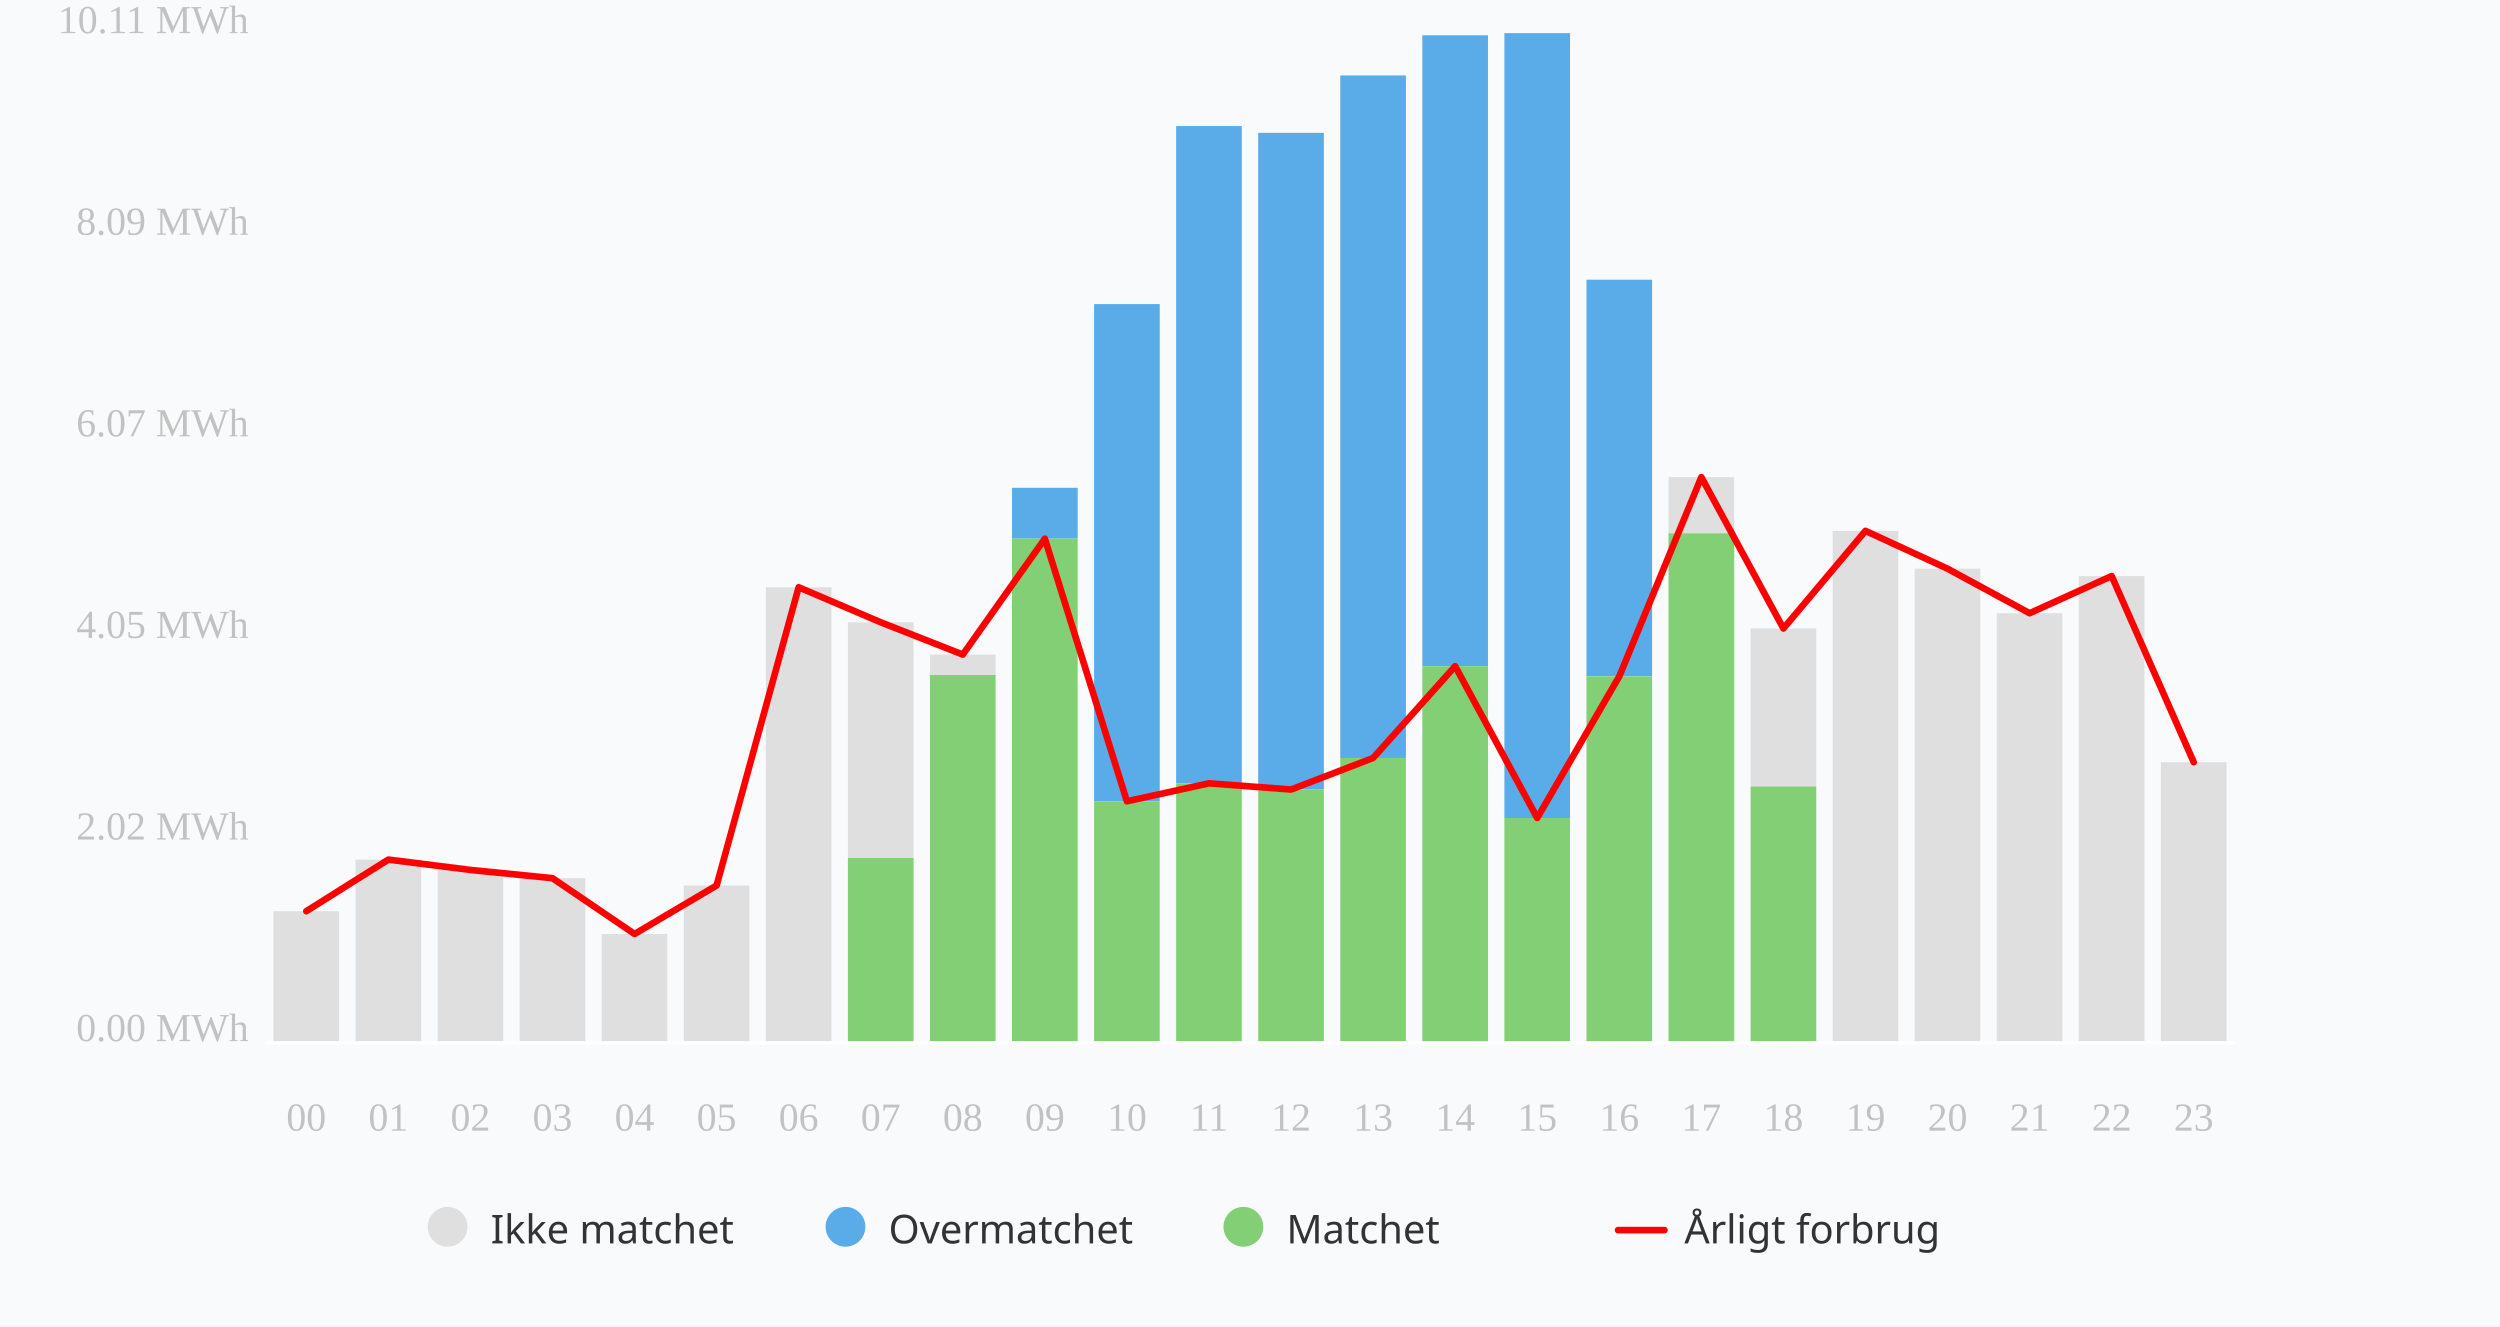
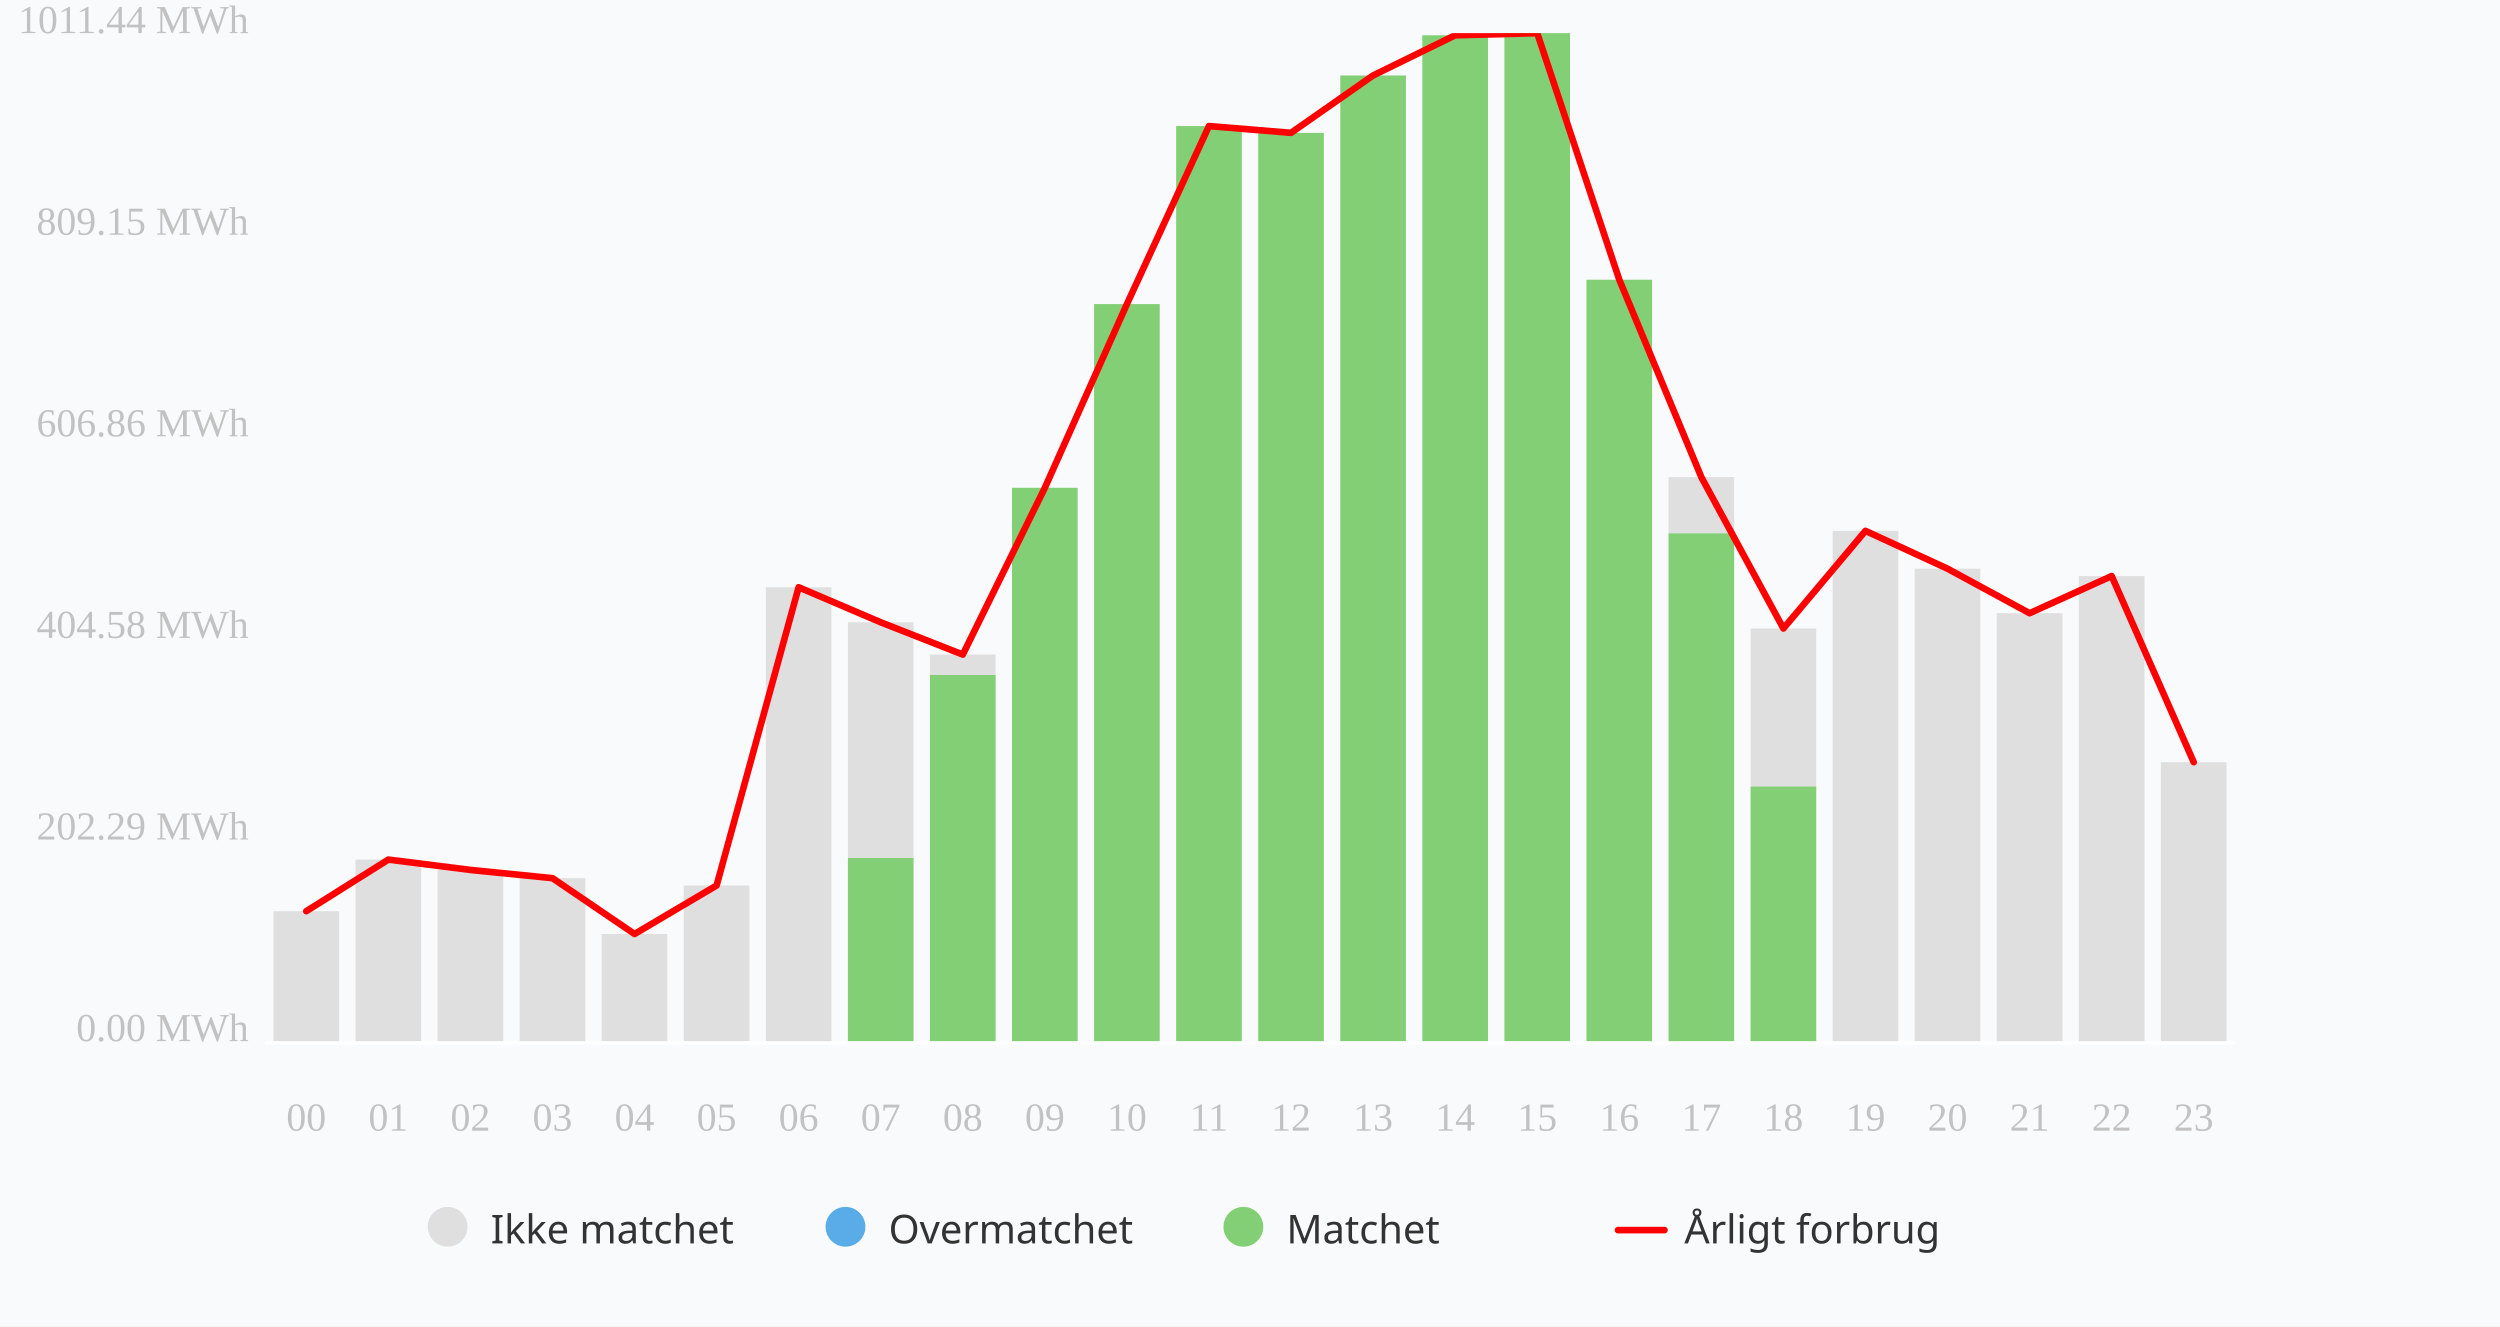
<svg xmlns="http://www.w3.org/2000/svg" class="highcharts-root" viewBox="0 0 754 400" preserveAspectRatio="xMidYMid meet" style="width: 100%; height: auto; display: block;" role="img">
  <defs>
    <filter id="drop-shadow">
      <feDropShadow dx="1" dy="1" flood-color="#000000" flood-opacity="0.75" stdDeviation="2.5" />
    </filter>
    <clipPath id="chart-area">
      <rect x="0" y="0" width="594" height="304" fill="none" />
    </clipPath>
  </defs>
  <rect fill="#F9FAFB" class="highcharts-background" x="0" y="0" width="754" height="400" rx="0" ry="0" />
  <g class="highcharts-grid highcharts-xaxis-grid" data-z-index="1">
    <path fill="none" stroke="#e6e6e6" stroke-width="0" data-z-index="1" class="highcharts-grid-line" d="M 80 10 L 80 314" opacity="1" />
    <path fill="none" stroke="#e6e6e6" stroke-width="0" data-z-index="1" class="highcharts-grid-line" d="M 104.75 10 L 104.75 314" opacity="1" />
    <path fill="none" stroke="#e6e6e6" stroke-width="0" data-z-index="1" class="highcharts-grid-line" d="M 129.5 10 L 129.5 314" opacity="1" />
    <path fill="none" stroke="#e6e6e6" stroke-width="0" data-z-index="1" class="highcharts-grid-line" d="M 154.25 10 L 154.25 314" opacity="1" />
    <path fill="none" stroke="#e6e6e6" stroke-width="0" data-z-index="1" class="highcharts-grid-line" d="M 179 10 L 179 314" opacity="1" />
    <path fill="none" stroke="#e6e6e6" stroke-width="0" data-z-index="1" class="highcharts-grid-line" d="M 203.75 10 L 203.75 314" opacity="1" />
    <path fill="none" stroke="#e6e6e6" stroke-width="0" data-z-index="1" class="highcharts-grid-line" d="M 228.5 10 L 228.5 314" opacity="1" />
    <path fill="none" stroke="#e6e6e6" stroke-width="0" data-z-index="1" class="highcharts-grid-line" d="M 253.25 10 L 253.25 314" opacity="1" />
    <path fill="none" stroke="#e6e6e6" stroke-width="0" data-z-index="1" class="highcharts-grid-line" d="M 278 10 L 278 314" opacity="1" />
    <path fill="none" stroke="#e6e6e6" stroke-width="0" data-z-index="1" class="highcharts-grid-line" d="M 302.75 10 L 302.75 314" opacity="1" />
    <path fill="none" stroke="#e6e6e6" stroke-width="0" data-z-index="1" class="highcharts-grid-line" d="M 327.5 10 L 327.5 314" opacity="1" />
    <path fill="none" stroke="#e6e6e6" stroke-width="0" data-z-index="1" class="highcharts-grid-line" d="M 352.25 10 L 352.25 314" opacity="1" />
    <path fill="none" stroke="#e6e6e6" stroke-width="0" data-z-index="1" class="highcharts-grid-line" d="M 377 10 L 377 314" opacity="1" />
    <path fill="none" stroke="#e6e6e6" stroke-width="0" data-z-index="1" class="highcharts-grid-line" d="M 401.75 10 L 401.75 314" opacity="1" />
    <path fill="none" stroke="#e6e6e6" stroke-width="0" data-z-index="1" class="highcharts-grid-line" d="M 426.5 10 L 426.5 314" opacity="1" />
    <path fill="none" stroke="#e6e6e6" stroke-width="0" data-z-index="1" class="highcharts-grid-line" d="M 451.25 10 L 451.25 314" opacity="1" />
    <path fill="none" stroke="#e6e6e6" stroke-width="0" data-z-index="1" class="highcharts-grid-line" d="M 476 10 L 476 314" opacity="1" />
    <path fill="none" stroke="#e6e6e6" stroke-width="0" data-z-index="1" class="highcharts-grid-line" d="M 500.75 10 L 500.75 314" opacity="1" />
    <path fill="none" stroke="#e6e6e6" stroke-width="0" data-z-index="1" class="highcharts-grid-line" d="M 525.5 10 L 525.5 314" opacity="1" />
    <path fill="none" stroke="#e6e6e6" stroke-width="0" data-z-index="1" class="highcharts-grid-line" d="M 550.25 10 L 550.25 314" opacity="1" />
    <path fill="none" stroke="#e6e6e6" stroke-width="0" data-z-index="1" class="highcharts-grid-line" d="M 575 10 L 575 314" opacity="1" />
    <path fill="none" stroke="#e6e6e6" stroke-width="0" data-z-index="1" class="highcharts-grid-line" d="M 599.75 10 L 599.75 314" opacity="1" />
    <path fill="none" stroke="#e6e6e6" stroke-width="0" data-z-index="1" class="highcharts-grid-line" d="M 624.5 10 L 624.5 314" opacity="1" />
    <path fill="none" stroke="#e6e6e6" stroke-width="0" data-z-index="1" class="highcharts-grid-line" d="M 649.25 10 L 649.25 314" opacity="1" />
    <path fill="none" stroke="#e6e6e6" stroke-width="0" data-z-index="1" class="highcharts-grid-line" d="M 674 10 L 674 314" opacity="1" />
  </g>
  <g class="highcharts-axis highcharts-xaxis" data-z-index="2">
    <path fill="none" class="highcharts-axis-line" stroke="#ffffff" stroke-width="1" d="M 80 314.5 L 674 314.5" />
  </g>
  <g class="highcharts-series-group" data-z-index="3" transform="translate(80,10)">
    <g class="highcharts-series highcharts-series-0 highcharts-column-series" data-z-index="0.1" opacity="1" clip-path="url(#chart-area)">
      <rect x="2.475" y="264.812" width="19.8" height="39.188" fill="#DFDFDF" />
      <rect x="27.225" y="249.254" width="19.8" height="54.746" fill="#DFDFDF" />
      <rect x="51.975" y="252.374" width="19.8" height="51.626" fill="#DFDFDF" />
      <rect x="76.725" y="254.855" width="19.8" height="49.145" fill="#DFDFDF" />
      <rect x="101.475" y="271.689" width="19.8" height="32.311" fill="#DFDFDF" />
      <rect x="126.225" y="257.061" width="19.8" height="46.939" fill="#DFDFDF" />
      <rect x="150.975" y="167.121" width="19.8" height="136.879" fill="#DFDFDF" />
      <rect x="175.725" y="177.684" width="19.8" height="71.092" fill="#DFDFDF" />
      <rect x="200.475" y="187.421" width="19.8" height="6.14" fill="#DFDFDF" />
      <rect x="423.225" y="133.912" width="19.8" height="16.925" fill="#DFDFDF" />
      <rect x="447.975" y="179.551" width="19.8" height="47.656" fill="#DFDFDF" />
      <rect x="472.725" y="150.112" width="19.8" height="153.888" fill="#DFDFDF" />
      <rect x="497.475" y="161.518" width="19.8" height="142.482" fill="#DFDFDF" />
      <rect x="522.225" y="174.944" width="19.8" height="129.056" fill="#DFDFDF" />
      <rect x="546.975" y="163.741" width="19.8" height="140.259" fill="#DFDFDF" />
      <rect x="571.725" y="219.871" width="19.8" height="84.129" fill="#DFDFDF" />
    </g>
-     <g class="highcharts-series highcharts-series-1 highcharts-column-series" data-z-index="0.1" opacity="1" clip-path="url(#chart-area)">
-       <rect x="225.225" y="137.122" width="19.8" height="15.34" fill="#59ACE8" />
-       <rect x="249.975" y="81.713" width="19.8" height="149.953" fill="#59ACE8" />
-       <rect x="274.725" y="28.023" width="19.8" height="198.229" fill="#59ACE8" />
-       <rect x="299.475" y="30.065" width="19.8" height="198.059" fill="#59ACE8" />
-       <rect x="324.225" y="12.754" width="19.8" height="205.854" fill="#59ACE8" />
-       <rect x="348.975" y="0.641" width="19.8" height="190.282" fill="#59ACE8" />
-       <rect x="373.725" y="0" width="19.8" height="236.704" fill="#59ACE8" />
-       <rect x="398.475" y="74.362" width="19.8" height="119.633" fill="#59ACE8" />
-     </g>
+     <g class="highcharts-series highcharts-series-1 highcharts-column-series" data-z-index="0.1" opacity="1" clip-path="url(#chart-area)" />
    <g class="highcharts-series highcharts-series-2 highcharts-column-series" data-z-index="0.1" opacity="1" clip-path="url(#chart-area)">
      <rect x="175.725" y="248.776" width="19.8" height="55.224" fill="#82CF76" />
      <rect x="200.475" y="193.561" width="19.8" height="110.439" fill="#82CF76" />
-       <rect x="225.225" y="152.462" width="19.8" height="151.538" fill="#82CF76" />
-       <rect x="249.975" y="231.666" width="19.8" height="72.334" fill="#82CF76" />
-       <rect x="274.725" y="226.252" width="19.8" height="77.748" fill="#82CF76" />
-       <rect x="299.475" y="228.124" width="19.8" height="75.876" fill="#82CF76" />
-       <rect x="324.225" y="218.608" width="19.8" height="85.392" fill="#82CF76" />
-       <rect x="348.975" y="190.923" width="19.8" height="113.077" fill="#82CF76" />
-       <rect x="373.725" y="236.704" width="19.8" height="67.296" fill="#82CF76" />
-       <rect x="398.475" y="193.995" width="19.8" height="110.005" fill="#82CF76" />
+       <rect x="225.225" y="137.122" width="19.8" height="166.878" fill="#82CF76" />
+       <rect x="249.975" y="81.713" width="19.8" height="222.287" fill="#82CF76" />
+       <rect x="274.725" y="28.023" width="19.8" height="275.977" fill="#82CF76" />
+       <rect x="299.475" y="30.065" width="19.8" height="273.935" fill="#82CF76" />
+       <rect x="324.225" y="12.754" width="19.8" height="291.246" fill="#82CF76" />
+       <rect x="348.975" y="0.641" width="19.8" height="303.359" fill="#82CF76" />
+       <rect x="373.725" y="0" width="19.8" height="304" fill="#82CF76" />
+       <rect x="398.475" y="74.362" width="19.8" height="229.638" fill="#82CF76" />
      <rect x="423.225" y="150.837" width="19.8" height="153.163" fill="#82CF76" />
      <rect x="447.975" y="227.207" width="19.8" height="76.793" fill="#82CF76" />
    </g>
    <g class="highcharts-series highcharts-series-3 highcharts-line-series" data-z-index="10" opacity="1" clip-path="url(#chart-area)">
-       <path fill="none" class="highcharts-graph" d="M 12.375,264.812 37.125,249.254 61.875,252.374 86.625,254.855 111.375,271.689 136.125,257.061 160.875,167.121 185.625,177.684 210.375,187.421 235.125,152.462 259.875,231.666 284.625,226.252 309.375,228.124 334.125,218.608 358.875,190.923 383.625,236.704 408.375,193.995 433.125,133.912 457.875,179.551 482.625,150.112 507.375,161.518 532.125,174.944 556.875,163.741 581.625,219.871" stroke="#FF0000" stroke-width="2" stroke-linejoin="round" stroke-linecap="round" />
+       <path fill="none" class="highcharts-graph" d="M 12.375,264.812 37.125,249.254 61.875,252.374 86.625,254.855 111.375,271.689 136.125,257.061 160.875,167.121 185.625,177.684 210.375,187.421 235.125,137.122 259.875,81.713 284.625,28.023 309.375,30.065 334.125,12.754 358.875,0.641 383.625,0 408.375,74.362 433.125,133.912 457.875,179.551 482.625,150.112 507.375,161.518 532.125,174.944 556.875,163.741 581.625,219.871" stroke="#FF0000" stroke-width="2" stroke-linejoin="round" stroke-linecap="round" />
    </g>
  </g>
  <g class="highcharts-axis-labels highcharts-xaxis-labels" data-z-index="7">
    <text x="92.375" y="341" text-anchor="middle" style="cursor: default; font-size: 12px; fill: rgb(194,194,194);">00</text>
    <text x="117.125" y="341" text-anchor="middle" style="cursor: default; font-size: 12px; fill: rgb(194,194,194);">01</text>
    <text x="141.875" y="341" text-anchor="middle" style="cursor: default; font-size: 12px; fill: rgb(194,194,194);">02</text>
    <text x="166.625" y="341" text-anchor="middle" style="cursor: default; font-size: 12px; fill: rgb(194,194,194);">03</text>
    <text x="191.375" y="341" text-anchor="middle" style="cursor: default; font-size: 12px; fill: rgb(194,194,194);">04</text>
    <text x="216.125" y="341" text-anchor="middle" style="cursor: default; font-size: 12px; fill: rgb(194,194,194);">05</text>
    <text x="240.875" y="341" text-anchor="middle" style="cursor: default; font-size: 12px; fill: rgb(194,194,194);">06</text>
    <text x="265.625" y="341" text-anchor="middle" style="cursor: default; font-size: 12px; fill: rgb(194,194,194);">07</text>
    <text x="290.375" y="341" text-anchor="middle" style="cursor: default; font-size: 12px; fill: rgb(194,194,194);">08</text>
    <text x="315.125" y="341" text-anchor="middle" style="cursor: default; font-size: 12px; fill: rgb(194,194,194);">09</text>
    <text x="339.875" y="341" text-anchor="middle" style="cursor: default; font-size: 12px; fill: rgb(194,194,194);">10</text>
    <text x="364.625" y="341" text-anchor="middle" style="cursor: default; font-size: 12px; fill: rgb(194,194,194);">11</text>
    <text x="389.375" y="341" text-anchor="middle" style="cursor: default; font-size: 12px; fill: rgb(194,194,194);">12</text>
    <text x="414.125" y="341" text-anchor="middle" style="cursor: default; font-size: 12px; fill: rgb(194,194,194);">13</text>
    <text x="438.875" y="341" text-anchor="middle" style="cursor: default; font-size: 12px; fill: rgb(194,194,194);">14</text>
    <text x="463.625" y="341" text-anchor="middle" style="cursor: default; font-size: 12px; fill: rgb(194,194,194);">15</text>
    <text x="488.375" y="341" text-anchor="middle" style="cursor: default; font-size: 12px; fill: rgb(194,194,194);">16</text>
    <text x="513.125" y="341" text-anchor="middle" style="cursor: default; font-size: 12px; fill: rgb(194,194,194);">17</text>
    <text x="537.875" y="341" text-anchor="middle" style="cursor: default; font-size: 12px; fill: rgb(194,194,194);">18</text>
    <text x="562.625" y="341" text-anchor="middle" style="cursor: default; font-size: 12px; fill: rgb(194,194,194);">19</text>
    <text x="587.375" y="341" text-anchor="middle" style="cursor: default; font-size: 12px; fill: rgb(194,194,194);">20</text>
    <text x="612.125" y="341" text-anchor="middle" style="cursor: default; font-size: 12px; fill: rgb(194,194,194);">21</text>
    <text x="636.875" y="341" text-anchor="middle" style="cursor: default; font-size: 12px; fill: rgb(194,194,194);">22</text>
    <text x="661.625" y="341" text-anchor="middle" style="cursor: default; font-size: 12px; fill: rgb(194,194,194);">23</text>
  </g>
  <g class="highcharts-legend" data-z-index="7" transform="translate(119,355)">
    <rect fill="none" class="highcharts-legend-box" rx="0" ry="0" stroke="#999999" stroke-width="0" x="0" y="0" width="517" height="30" />
    <g data-z-index="1">
      <g>
        <g class="highcharts-legend-item highcharts-column-series" data-z-index="1" transform="translate(8,3)">
          <text x="21" y="17" text-anchor="start" data-z-index="2" style="font-size: 12px; font-family: OpenSansNormal; fill: rgb(51, 51, 51);">Ikke matchet</text>
          <rect x="2" y="6" rx="6" ry="6" width="12" height="12" fill="#DFDFDF" class="highcharts-point" data-z-index="3" />
        </g>
        <g class="highcharts-legend-item highcharts-column-series" data-z-index="1" transform="translate(128,3)">
          <text x="21" y="17" text-anchor="start" data-z-index="2" style="font-size: 12px; font-family: OpenSansNormal; fill: rgb(51, 51, 51);">Overmatchet</text>
          <rect x="2" y="6" rx="6" ry="6" width="12" height="12" fill="#59ACE8" class="highcharts-point" data-z-index="3" />
        </g>
        <g class="highcharts-legend-item highcharts-column-series" data-z-index="1" transform="translate(248,3)">
          <text x="21" y="17" text-anchor="start" data-z-index="2" style="font-size: 12px; font-family: OpenSansNormal; fill: rgb(51, 51, 51);">Matchet</text>
          <rect x="2" y="6" rx="6" ry="6" width="12" height="12" fill="#82CF76" class="highcharts-point" data-z-index="3" />
        </g>
        <g class="highcharts-legend-item highcharts-line-series" data-z-index="1" transform="translate(368,3)">
          <path fill="none" class="highcharts-graph" stroke-width="2" stroke-linecap="round" d="M 1 13 L 15 13" stroke="#FF0000" />
          <text x="21" y="17" text-anchor="start" data-z-index="2" style="font-size: 12px; font-family: OpenSansNormal; fill: rgb(51, 51, 51);">Årligt forbrug</text>
        </g>
      </g>
    </g>
  </g>
  <g class="highcharts-axis-labels highcharts-yaxis-labels" data-z-index="7">
    <text x="75" y="314" text-anchor="end" style="font-size: 12px; fill: rgb(194,194,194);">0.00 MWh</text>
-     <text x="75" y="253.2" text-anchor="end" style="font-size: 12px; fill: rgb(194,194,194);">2.02 MWh</text>
-     <text x="75" y="192.4" text-anchor="end" style="font-size: 12px; fill: rgb(194,194,194);">4.05 MWh</text>
-     <text x="75" y="131.6" text-anchor="end" style="font-size: 12px; fill: rgb(194,194,194);">6.07 MWh</text>
-     <text x="75" y="70.8" text-anchor="end" style="font-size: 12px; fill: rgb(194,194,194);">8.09 MWh</text>
-     <text x="75" y="10" text-anchor="end" style="font-size: 12px; fill: rgb(194,194,194);">10.11 MWh</text>
+     <text x="75" y="253.2" text-anchor="end" style="font-size: 12px; fill: rgb(194,194,194);">202.29 MWh</text>
+     <text x="75" y="192.4" text-anchor="end" style="font-size: 12px; fill: rgb(194,194,194);">404.58 MWh</text>
+     <text x="75" y="131.6" text-anchor="end" style="font-size: 12px; fill: rgb(194,194,194);">606.86 MWh</text>
+     <text x="75" y="70.8" text-anchor="end" style="font-size: 12px; fill: rgb(194,194,194);">809.15 MWh</text>
+     <text x="75" y="10" text-anchor="end" style="font-size: 12px; fill: rgb(194,194,194);">1011.44 MWh</text>
  </g>
  <g class="highcharts-axis highcharts-yaxis-left">
    <line x1="80" y1="10" x2="80" y2="314" stroke="FFA500" stroke-width="2" />
  </g>
</svg>
